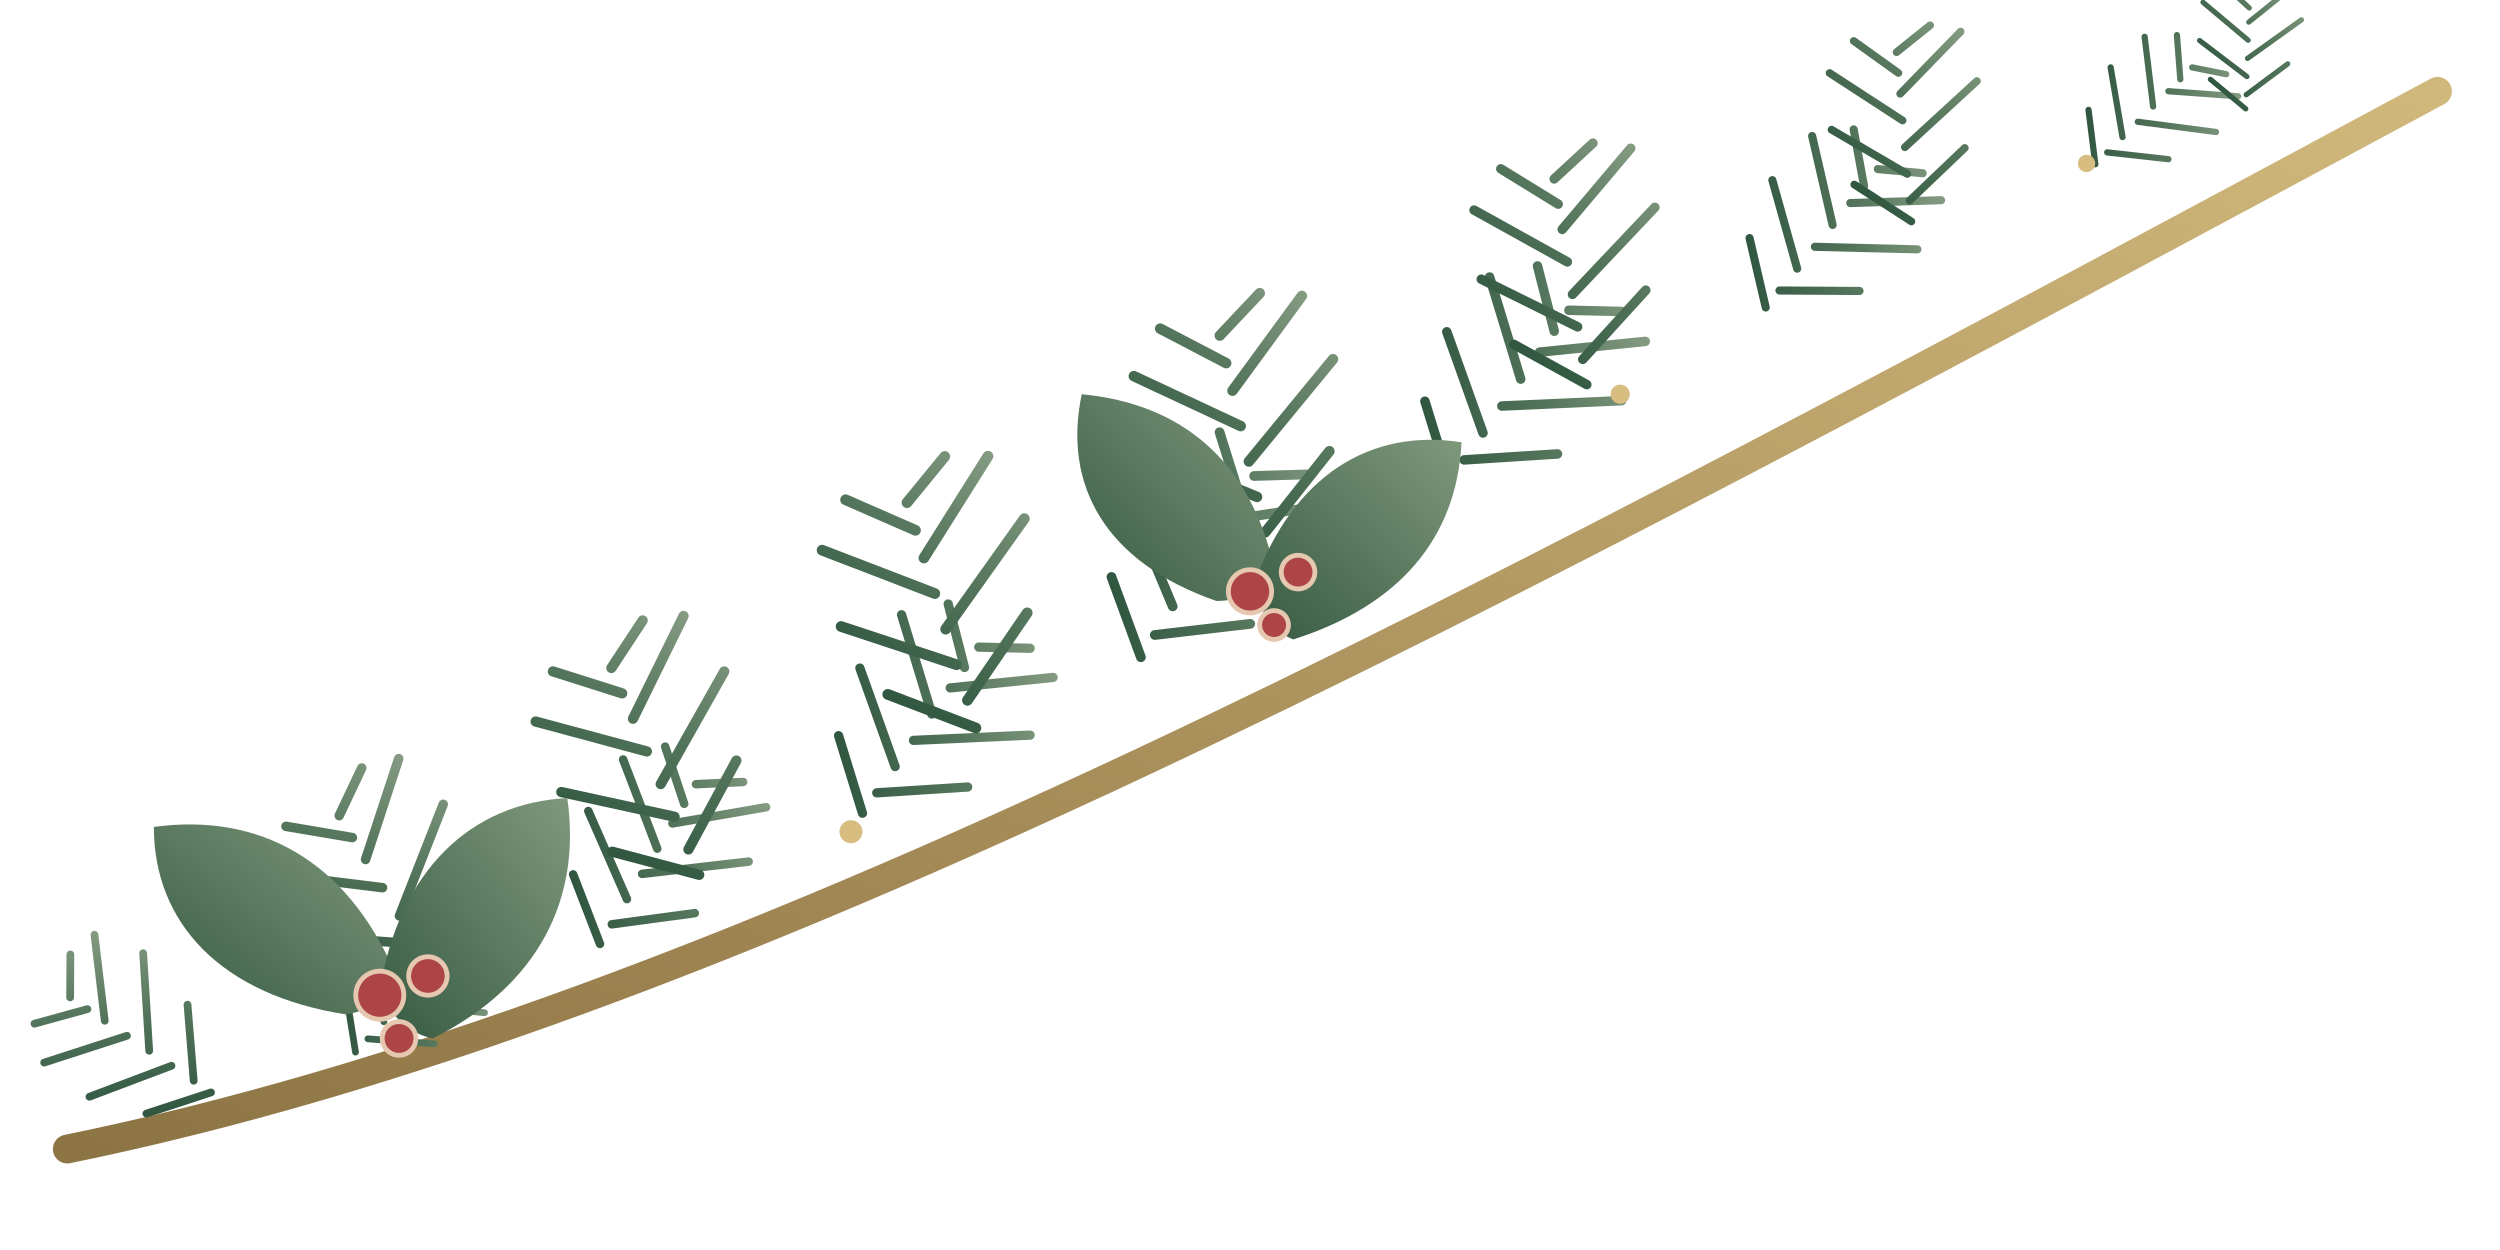
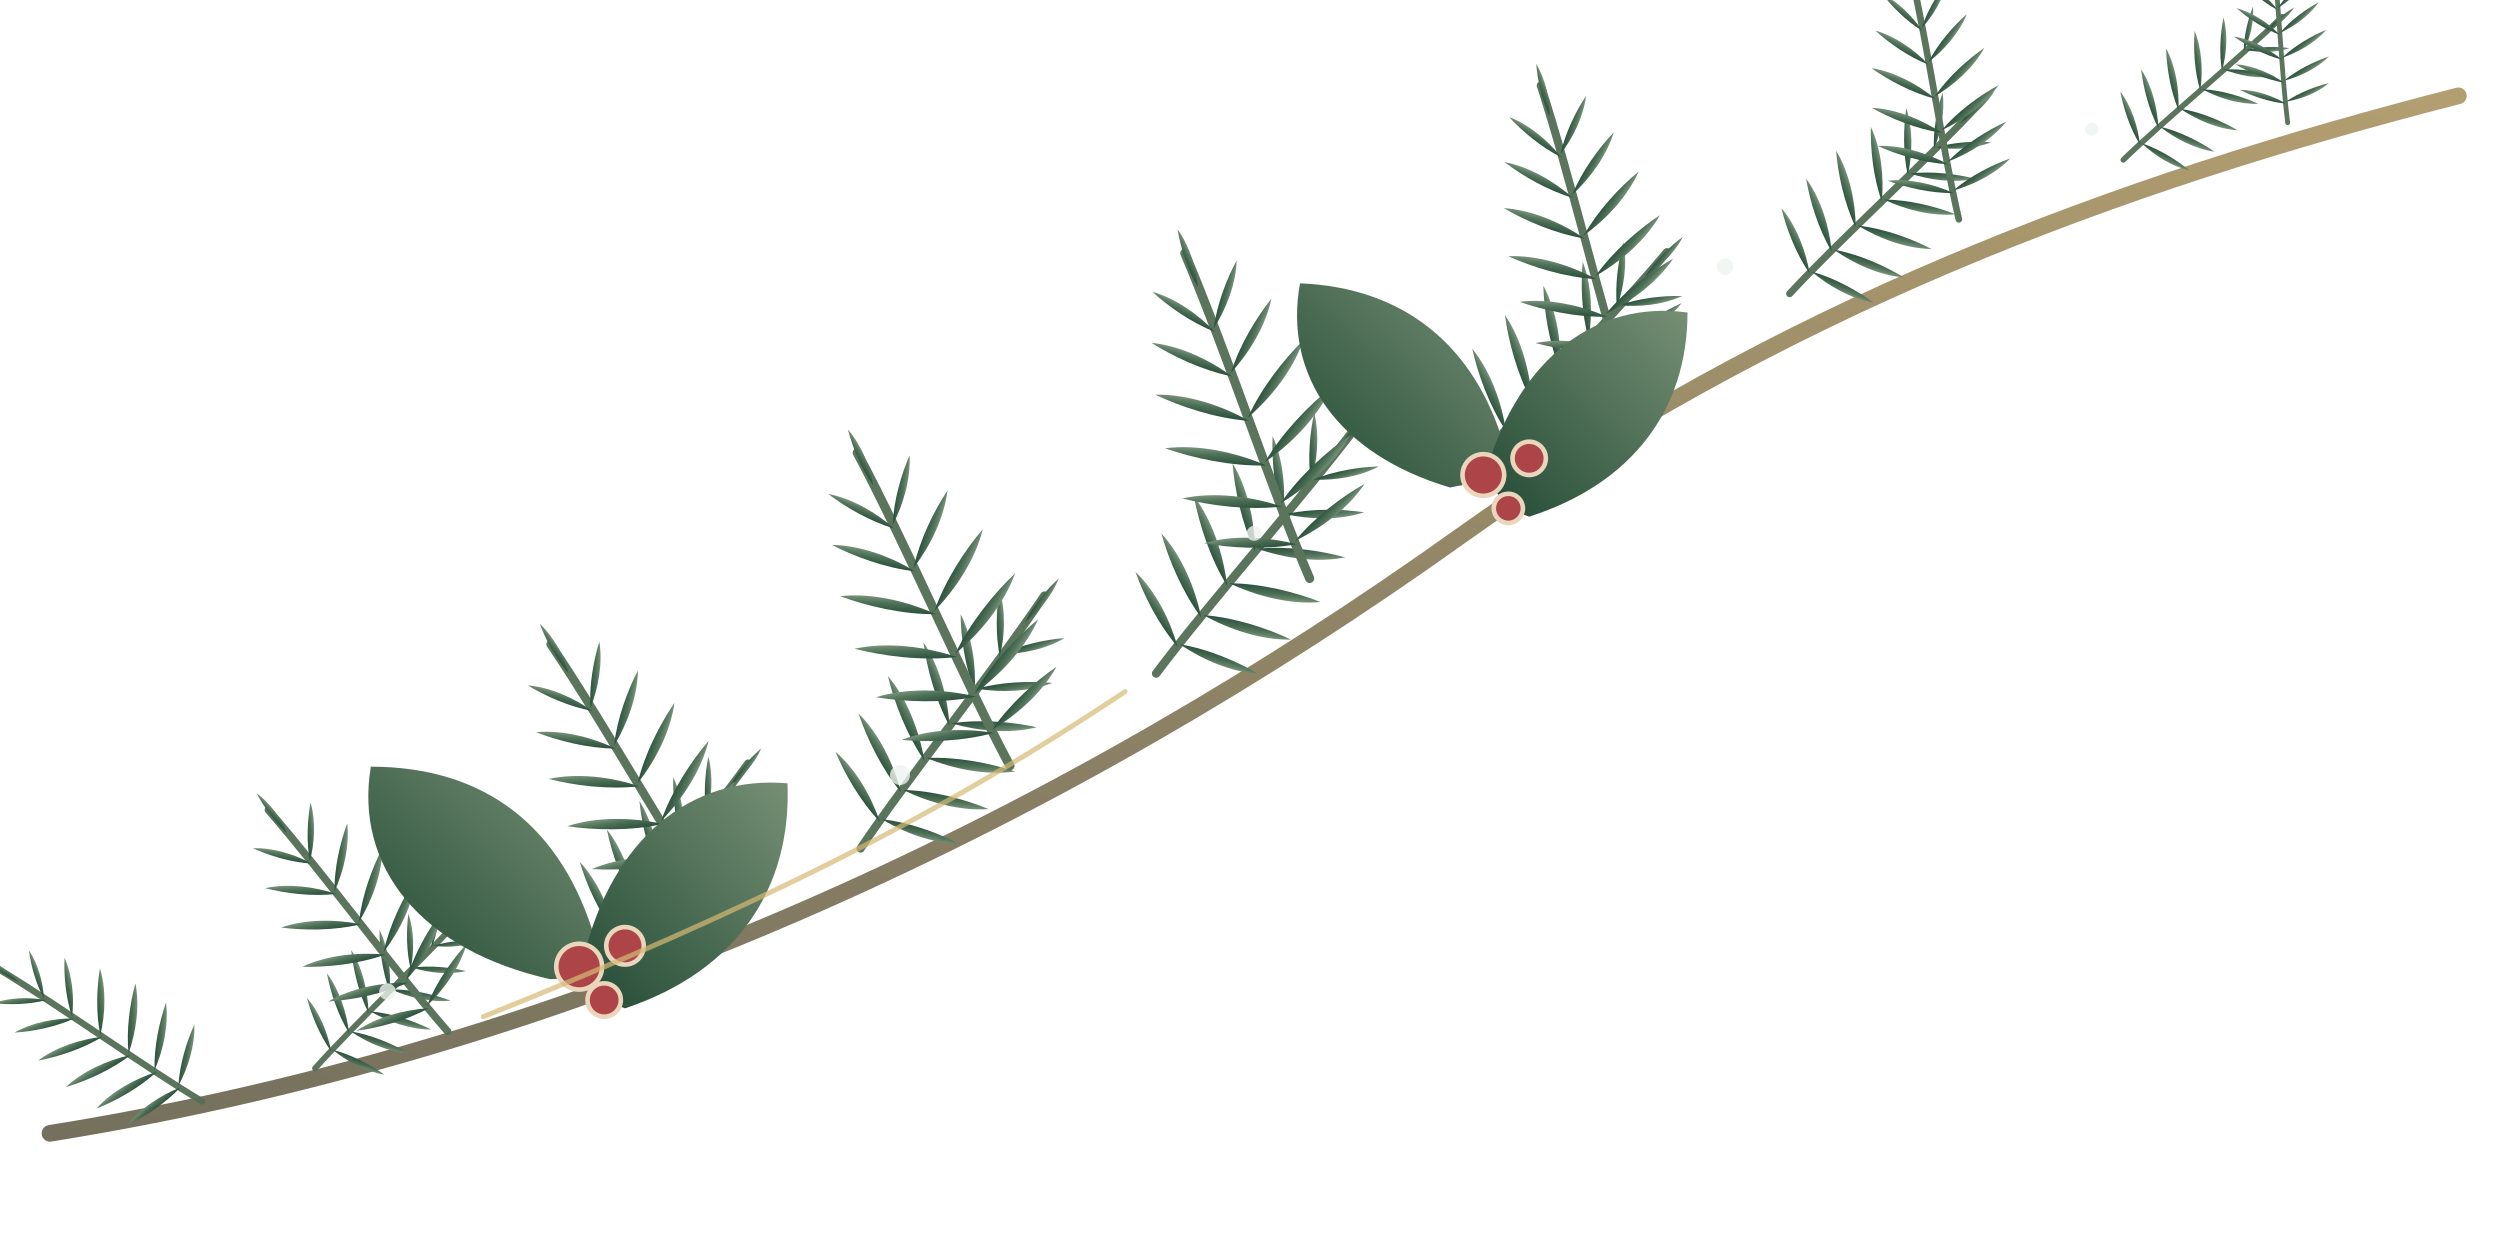
- <svg xmlns="http://www.w3.org/2000/svg" viewBox="0 0 520 260">
+ <svg xmlns="http://www.w3.org/2000/svg" viewBox="0 0 600 300">
  <defs>
    <linearGradient id="branch" x1="0" y1="1" x2="1" y2="0">
-       <stop offset="0" stop-color="#8d7444" />
-       <stop offset="1" stop-color="#d0b77b" />
+       <stop offset="0" stop-color="#5e5943" />
+       <stop offset=".55" stop-color="#81734f" />
+       <stop offset="1" stop-color="#a78f59" />
    </linearGradient>
    <linearGradient id="needle" x1="0" y1="1" x2="1" y2="0">
-       <stop offset="0" stop-color="#244b37" />
-       <stop offset=".58" stop-color="#52745a" />
-       <stop offset="1" stop-color="#8ba087" />
+       <stop offset="0" stop-color="#183f2d" />
+       <stop offset=".56" stop-color="#486c51" />
+       <stop offset="1" stop-color="#8ba08b" />
    </linearGradient>
    <linearGradient id="leaf" x1="0" y1="1" x2="1" y2="0">
-       <stop offset="0" stop-color="#365b42" />
-       <stop offset="1" stop-color="#7f987c" />
+       <stop offset="0" stop-color="#244b35" />
+       <stop offset="1" stop-color="#758f74" />
    </linearGradient>
-     <g id="fir-sprig" fill="none" stroke="url(#needle)" stroke-linecap="round" stroke-linejoin="round">
-       <path d="M0 0V-74" stroke-width="3.5" />
-       <path d="m0-8-18-14m18 7 20-16M0-24l-24-17m24 8 26-20M0-42l-23-18m23 9 22-19M0-58l-14-12m14 5 12-8" stroke-width="2.6" />
+     <path id="needle-shape" d="M0 0C-2-12-1-25 1-35 4-24 3-11 0 0Z" fill="url(#needle)" />
+     <g id="fir-spray">
+       <path d="M0 1C-1-24 1-65 0-94" fill="none" stroke="#536f55" stroke-linecap="round" stroke-width="2.5" />
+       <use href="#needle-shape" transform="translate(0 -9) rotate(-70) scale(.72)" />
+       <use href="#needle-shape" transform="translate(0 -10) rotate(70) scale(.7)" />
+       <use href="#needle-shape" transform="translate(0 -20) rotate(-66) scale(.78)" />
+       <use href="#needle-shape" transform="translate(0 -21) rotate(65) scale(.76)" />
+       <use href="#needle-shape" transform="translate(0 -32) rotate(-61) scale(.8)" />
+       <use href="#needle-shape" transform="translate(0 -33) rotate(61) scale(.78)" />
+       <use href="#needle-shape" transform="translate(0 -45) rotate(-55) scale(.76)" />
+       <use href="#needle-shape" transform="translate(0 -46) rotate(55) scale(.74)" />
+       <use href="#needle-shape" transform="translate(0 -58) rotate(-48) scale(.68)" />
+       <use href="#needle-shape" transform="translate(0 -59) rotate(48) scale(.66)" />
+       <use href="#needle-shape" transform="translate(0 -71) rotate(-38) scale(.58)" />
+       <use href="#needle-shape" transform="translate(0 -72) rotate(38) scale(.56)" />
+       <use href="#needle-shape" transform="translate(0 -84) scale(.48)" />
    </g>
  </defs>
-   <path d="M14 239C151 211 306 127 507 19" fill="none" stroke="url(#branch)" stroke-linecap="round" stroke-width="6" />
-   <g>
-     <use href="#fir-sprig" transform="translate(48 230) rotate(-56) scale(.62)" />
-     <use href="#fir-sprig" transform="translate(71 222) rotate(43) scale(.54)" />
-     <use href="#fir-sprig" transform="translate(96 212) rotate(-31) scale(.76)" />
-     <use href="#fir-sprig" transform="translate(122 201) rotate(31) scale(.68)" />
-     <use href="#fir-sprig" transform="translate(148 188) rotate(-23) scale(.82)" />
-     <use href="#fir-sprig" transform="translate(176 174) rotate(35) scale(.74)" />
-     <use href="#fir-sprig" transform="translate(205 158) rotate(-17) scale(.86)" />
-     <use href="#fir-sprig" transform="translate(234 142) rotate(32) scale(.78)" />
-     <use href="#fir-sprig" transform="translate(266 123) rotate(-13) scale(.84)" />
-     <use href="#fir-sprig" transform="translate(298 105) rotate(35) scale(.76)" />
-     <use href="#fir-sprig" transform="translate(331 86) rotate(-9) scale(.76)" />
-     <use href="#fir-sprig" transform="translate(364 68) rotate(39) scale(.65)" />
-     <use href="#fir-sprig" transform="translate(398 51) rotate(-5) scale(.62)" />
-     <use href="#fir-sprig" transform="translate(433 37) rotate(45) scale(.5)" />
-     <use href="#fir-sprig" transform="translate(467 26) rotate(2) scale(.42)" />
+   <path d="M12 272C143 251 259 194 350 129 427 74 508 44 590 23" fill="none" stroke="url(#branch)" stroke-linecap="round" stroke-width="4" opacity=".86" />
+   <g opacity=".96">
+     <use href="#fir-spray" transform="translate(48 264) rotate(-57) scale(.62)" />
+     <use href="#fir-spray" transform="translate(76 256) rotate(44) scale(.56)" />
+     <use href="#fir-spray" transform="translate(107 247) rotate(-39) scale(.72)" />
+     <use href="#fir-spray" transform="translate(139 235) rotate(38) scale(.7)" />
+     <use href="#fir-spray" transform="translate(173 220) rotate(-32) scale(.82)" />
+     <use href="#fir-spray" transform="translate(207 203) rotate(36) scale(.79)" />
+     <use href="#fir-spray" transform="translate(242 183) rotate(-26) scale(.88)" />
+     <use href="#fir-spray" transform="translate(278 161) rotate(39) scale(.82)" />
+     <use href="#fir-spray" transform="translate(314 138) rotate(-21) scale(.88)" />
+     <use href="#fir-spray" transform="translate(351 115) rotate(42) scale(.78)" />
+     <use href="#fir-spray" transform="translate(390 91) rotate(-16) scale(.78)" />
+     <use href="#fir-spray" transform="translate(430 70) rotate(45) scale(.68)" />
+     <use href="#fir-spray" transform="translate(470 52) rotate(-11) scale(.64)" />
+     <use href="#fir-spray" transform="translate(510 38) rotate(48) scale(.54)" />
+     <use href="#fir-spray" transform="translate(549 29) rotate(-5) scale(.46)" />
  </g>
  <g fill="url(#leaf)">
-     <path d="M72 211c-26-4-40-19-40-39 22-3 40 7 50 30-1 5-4 8-10 9Z" />
-     <path d="M79 206c4-25 19-39 39-40 3 21-6 39-28 50-5-1-9-5-11-10Z" />
-     <path d="M253 125c-23-8-32-24-28-43 21 2 35 14 40 36-3 5-7 7-12 7Z" />
-     <path d="M261 121c8-22 24-32 43-29-1 20-13 34-35 41-5-2-7-6-8-12Z" />
+     <path d="M132 235c-31-7-47-27-43-51 27 0 46 14 54 42-2 6-5 9-11 9Z" />
+     <path d="M140 230c7-29 26-44 49-42 1 25-12 45-39 54-6-2-9-6-10-12Z" />
+     <path d="M348 117c-27-8-40-27-36-49 25 1 42 15 49 39-2 6-7 9-13 10Z" />
+     <path d="M357 112c8-26 26-40 48-37 0 23-13 41-38 49-6-2-9-6-10-12Z" />
  </g>
-   <g fill="#ad4548" stroke="#e6c8b1" stroke-width="1">
-     <circle cx="79" cy="207" r="5" />
-     <circle cx="89" cy="203" r="4" />
-     <circle cx="83" cy="216" r="3.5" />
-     <circle cx="260" cy="123" r="4.5" />
-     <circle cx="270" cy="119" r="3.5" />
-     <circle cx="265" cy="130" r="3" />
+   <g fill="#ad4548" stroke="#ead5bd" stroke-width="1.1">
+     <circle cx="139" cy="232" r="5.5" />
+     <circle cx="150" cy="227" r="4.5" />
+     <circle cx="145" cy="240" r="4" />
+     <circle cx="356" cy="114" r="5" />
+     <circle cx="367" cy="110" r="4" />
+     <circle cx="362" cy="122" r="3.5" />
  </g>
-   <g fill="#d7bd7f">
-     <circle cx="177" cy="173" r="2.4" />
-     <circle cx="337" cy="82" r="2" />
-     <circle cx="434" cy="34" r="1.8" />
+   <g fill="#eef4ef" opacity=".78">
+     <circle cx="93" cy="238" r="2" />
+     <circle cx="216" cy="186" r="2.4" />
+     <circle cx="301" cy="128" r="1.8" />
+     <circle cx="414" cy="64" r="2" />
+     <circle cx="502" cy="31" r="1.6" />
  </g>
+   <path d="M116 244C181 218 225 196 270 166" fill="none" stroke="#d5b973" stroke-linecap="round" stroke-width="1.2" opacity=".7" />
</svg>
